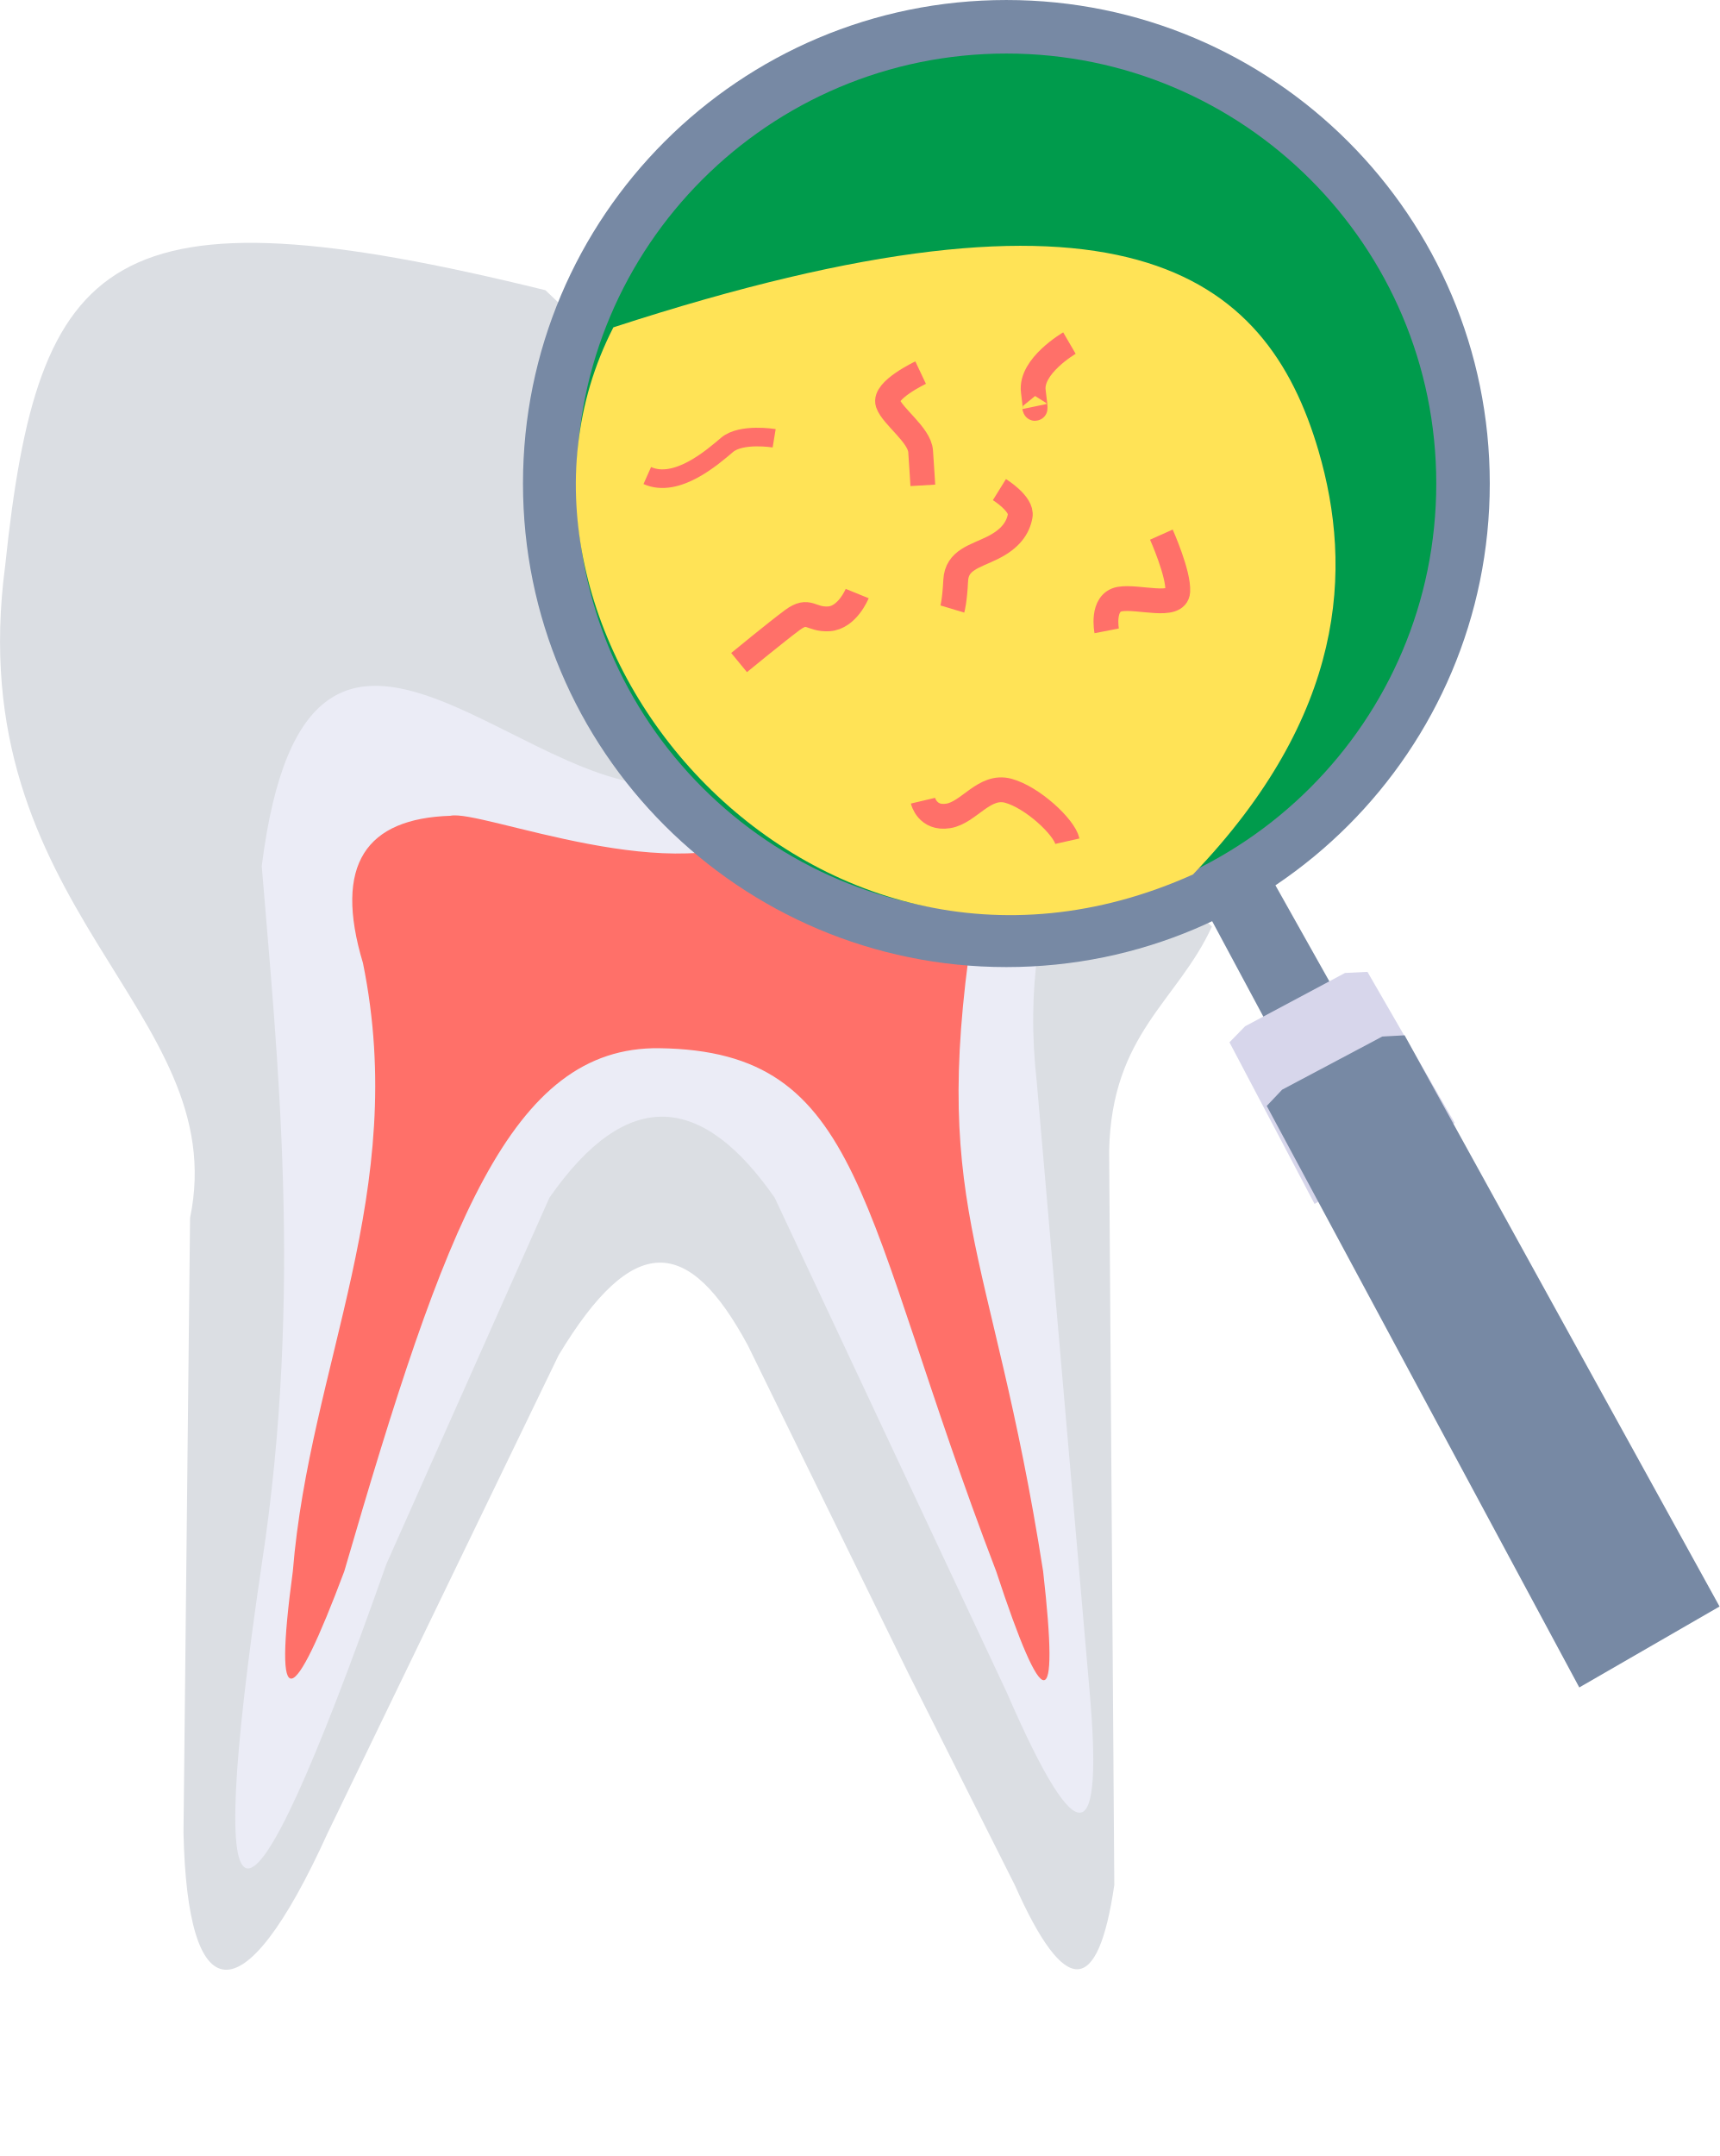
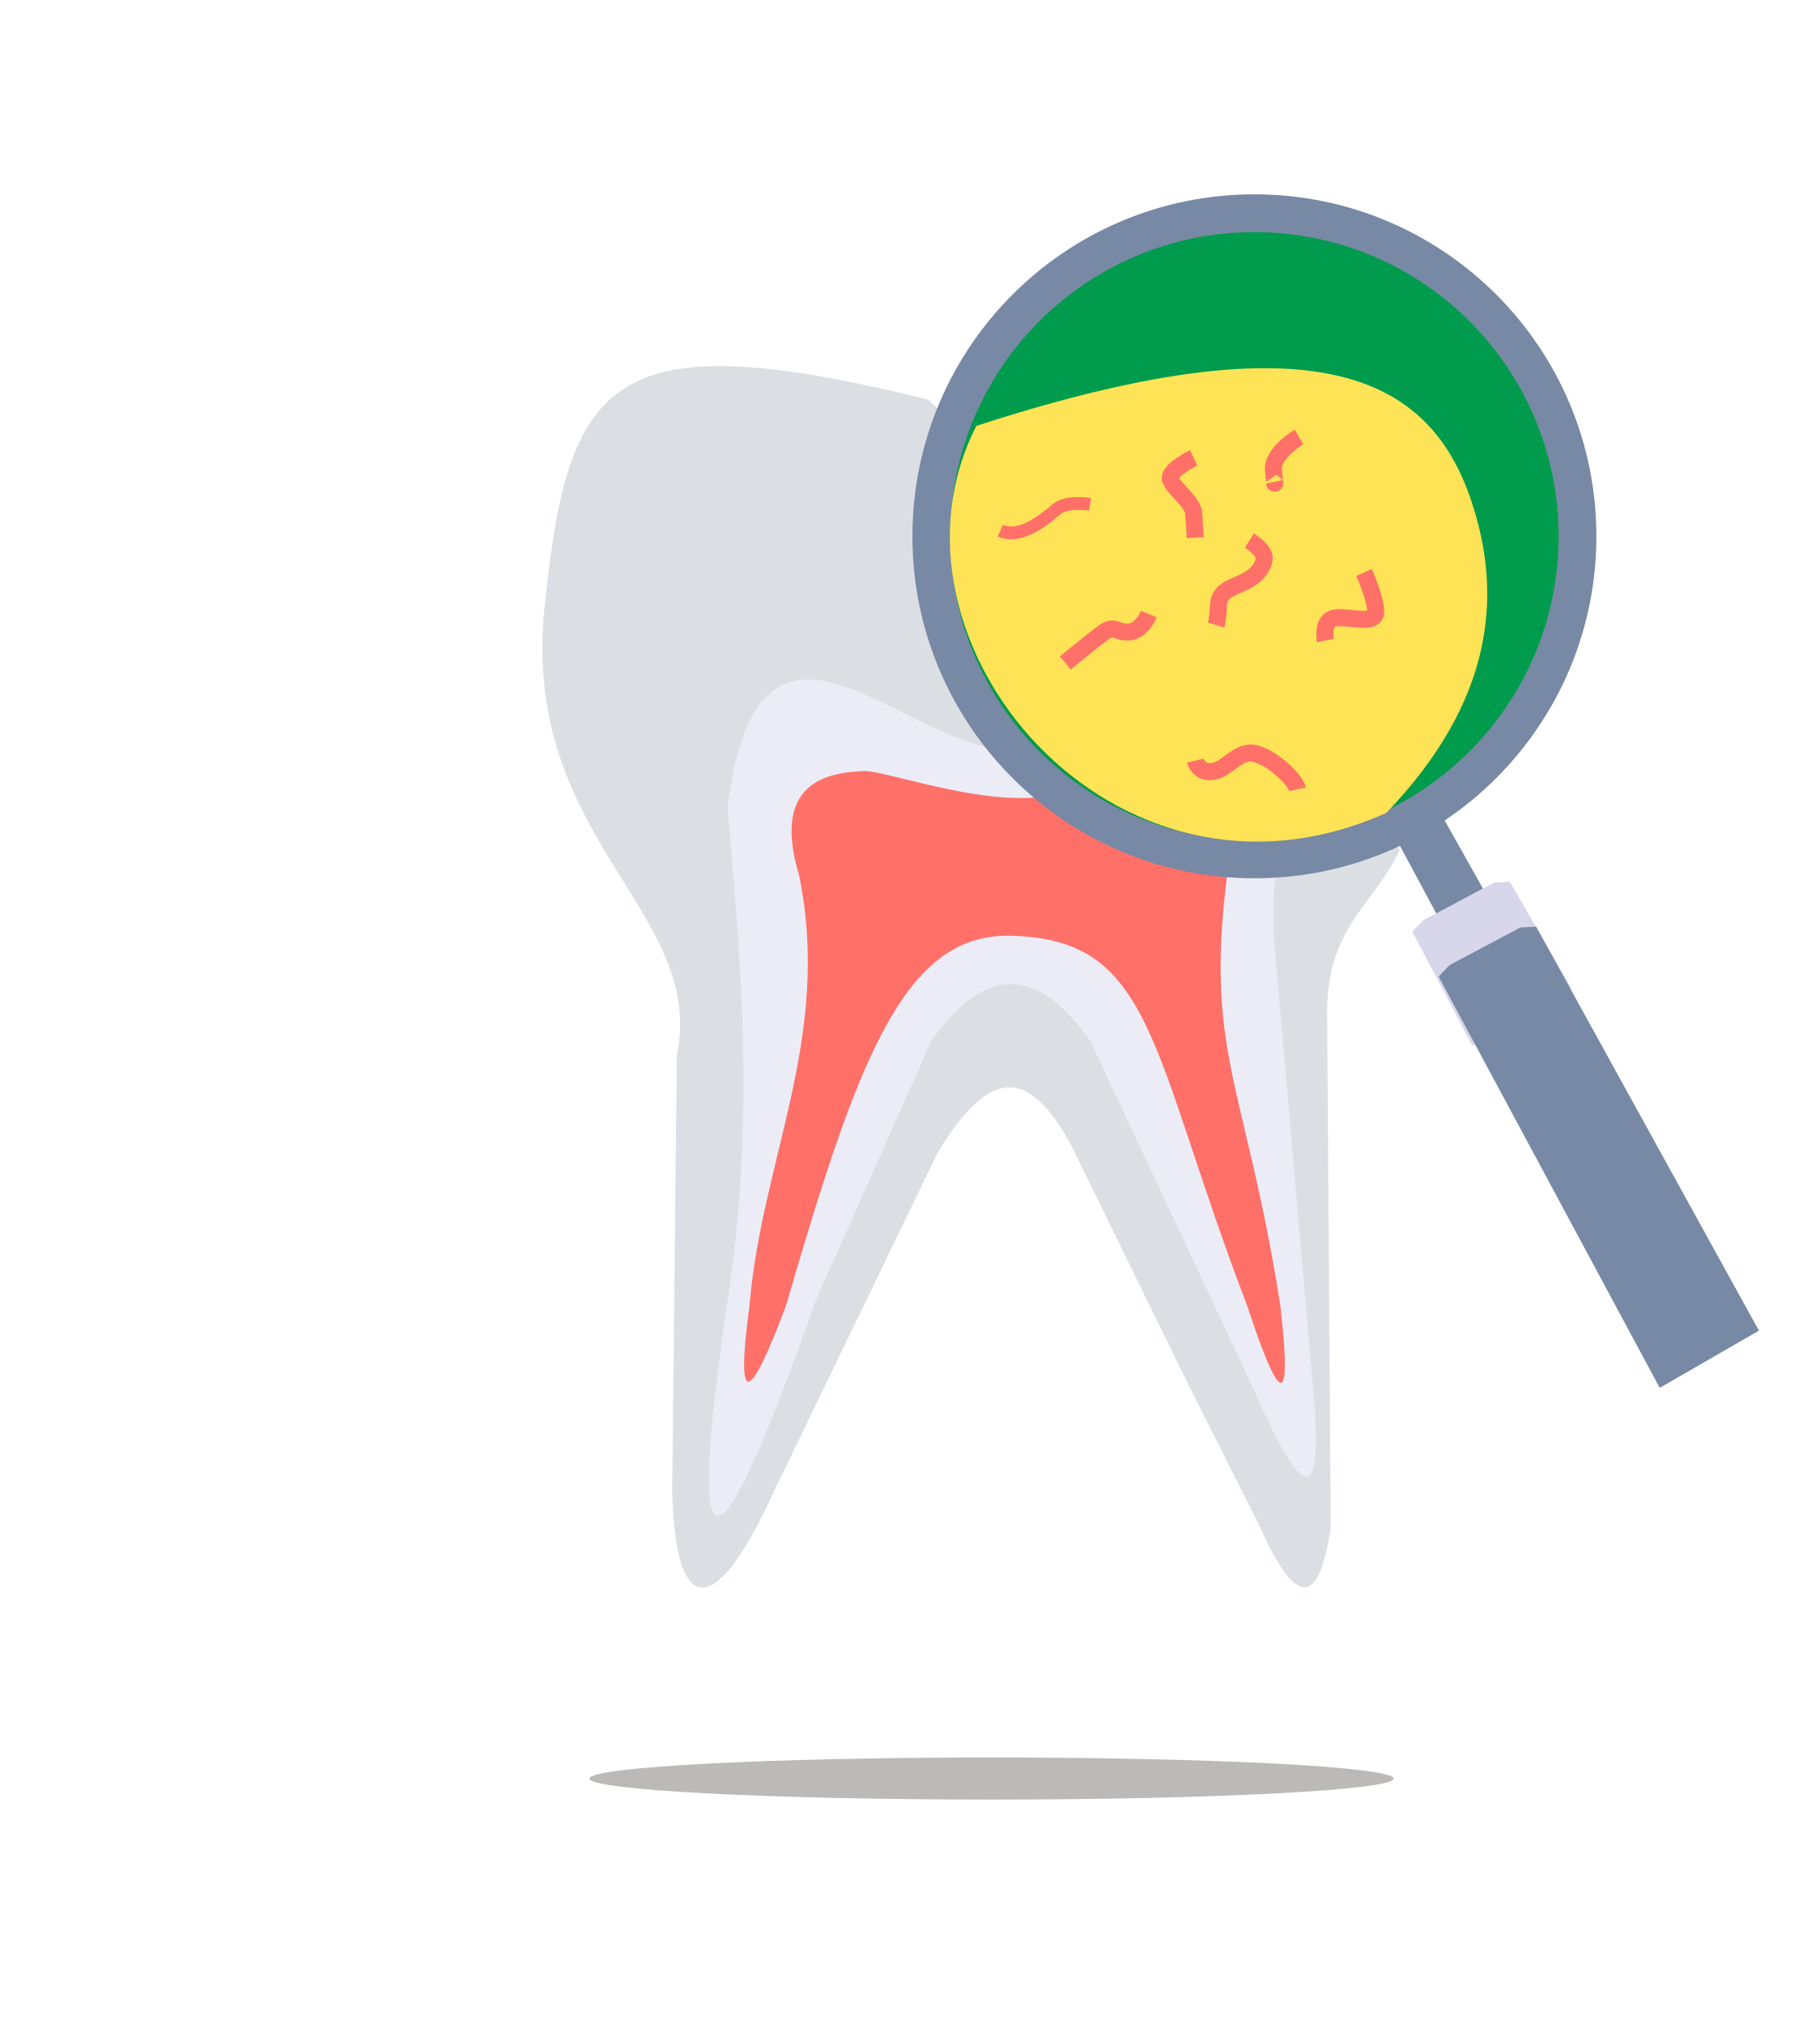
- <svg xmlns="http://www.w3.org/2000/svg" xml:space="preserve" width="13.864cm" height="17.378cm" version="1.1" style="shape-rendering:geometricPrecision; text-rendering:geometricPrecision; image-rendering:optimizeQuality; fill-rule:evenodd; clip-rule:evenodd" viewBox="0 0 13336 16716">
+ <svg xmlns="http://www.w3.org/2000/svg" xml:space="preserve" width="213.519mm" height="237.501mm" version="1.1" style="shape-rendering:geometricPrecision; text-rendering:geometricPrecision; image-rendering:optimizeQuality; fill-rule:evenodd; clip-rule:evenodd" viewBox="0 0 21656 24089">
  <defs>
    <style type="text/css">
   
-     .str3 {stroke:#FF7069;stroke-width:192.362}
-     .str2 {stroke:#FF7069;stroke-width:144.278}
-     .str4 {stroke:#757475;stroke-width:19.237}
-     .str0 {stroke:#7789A4;stroke-width:19.237}
-     .str1 {stroke:#D7D6EB;stroke-width:19.237}
-     .fil7 {fill:none}
-     .fil5 {fill:#009B4C}
-     .fil9 {fill:#757475}
-     .fil2 {fill:#7789A4}
-     .fil3 {fill:#D7D6EB}
-     .fil0 {fill:#DBDEE3}
-     .fil1 {fill:#EBECF6}
-     .fil4 {fill:#FF7069}
-     .fil6 {fill:#FFE356}
-     .fil8 {fill:url(#id3)}
+     .str3 {stroke:#FF7069;stroke-width:202.833}
+     .str2 {stroke:#FF7069;stroke-width:152.13}
+     .str0 {stroke:#7789A4;stroke-width:20.285}
+     .str1 {stroke:#D7D6EB;stroke-width:20.285}
+     .fil0 {fill:none}
+     .fil7 {fill:#009B4C}
+     .fil4 {fill:#7789A4}
+     .fil5 {fill:#D7D6EB}
+     .fil2 {fill:#DBDEE3}
+     .fil3 {fill:#EBECF6}
+     .fil6 {fill:#FF7069}
+     .fil8 {fill:#FFE356}
+     .fil1 {fill:#474443;fill-opacity:0.369}
   
  </style>
-     <clipPath id="id0">
-       <path d="M489 16716l9459 0 0 -495 -9459 0 0 495z" />
-     </clipPath>
-     <mask id="id1">
-       <linearGradient id="id2" gradientUnits="userSpaceOnUse" x1="5.28551e+09" y1="7.82072e+08" x2="5.14202e+09" y2="9.31118e+08">
-         <stop offset="0" style="stop-opacity:1; stop-color:white" />
-         <stop offset="0.2" style="stop-opacity:0; stop-color:white" />
-         <stop offset="1" style="stop-opacity:0; stop-color:white" />
-       </linearGradient>
-       <rect style="fill:url(#id2)" x="489" y="16221" width="9460" height="494" />
-     </mask>
-     <linearGradient id="id3" gradientUnits="userSpaceOnUse" x1="5385.6" y1="14706.4" x2="5239.4" y2="17723.6">
-       <stop offset="0" style="stop-opacity:1; stop-color:white" />
-       <stop offset="0.2" style="stop-opacity:0; stop-color:white" />
-       <stop offset="1" style="stop-opacity:0; stop-color:white" />
-     </linearGradient>
  </defs>
  <g id="Layer_x0020_1">
-     <path class="fil0" d="M9399 7184l-5169 -4934c-3396,-835 -3935,-297 -4190,2137 -353,2669 1770,3438 1434,5056l-51 4767c30,1356 449,1475 1119,0l1790 -3702c580,-963 1009,-927 1468,-77l1247 2547 823 1637c391,880 646,862 772,0l-40 -5692c19,-910 531,-1159 797,-1739l0 0z" />
-     <path class="fil1" d="M5372 6054l2922 429c-237,567 -333,1196 -254,1899l411 4738c102,1162 -68,1327 -644,0l-1799 -3834c-561,-805 -1141,-869 -1747,0l-1265 2842c-1127,3200 -1422,3089 -966,0 323,-2106 117,-3974 0,-5413 367,-2918 2160,-304 3342,-661l0 0z" />
-     <polygon class="fil2 str0" points="9798,6717 9348,7023 9908,8067 10408,7803 " />
-     <polygon class="fil3 str1" points="9547,8083 9662,7965 10434,7553 10600,7545 11269,8703 10199,9321 " />
-     <polygon class="fil2 str0" points="9836,8576 9950,8456 10723,8046 10888,8037 13323,12452 12252,13070 " />
-     <path class="fil4" d="M3493 6325c-651,21 -909,374 -678,1142 361,1775 -413,3110 -544,4716 -156,1156 1,1061 399,0 781,-2685 1288,-4070 2443,-4056 1600,22 1538,1250 2613,4056 370,1125 492,1126 364,0 -403,-2579 -904,-2808 -516,-5179l-1596 -568c-694,487 -2253,-165 -2485,-111z" />
-     <circle class="fil2" cx="7805" cy="3749" r="3749" />
-     <circle class="fil5" cx="7805" cy="3749" r="3334" />
-     <path class="fil6" d="M9252 6780c-2991,1344 -5694,-1899 -4495,-4242 3951,-1287 5063,-428 5469,958 268,916 211,2049 -974,3284z" />
-     <path class="fil7 str2" d="M6004 3398c0,0 -255,-42 -365,51 -110,93 -390,340 -619,238" />
-     <path class="fil7 str3" d="M7140 2889c0,0 -288,136 -254,238 34,101 246,245 254,373 9,127 17,263 17,263" />
-     <path class="fil7 str3" d="M8294 2660c0,0 -306,178 -280,374 25,194 9,118 9,118" />
-     <path class="fil7 str3" d="M7751 3796c0,0 179,111 161,204 -17,94 -76,178 -212,246 -136,68 -280,94 -288,254 -8,162 -26,222 -26,222" />
-     <path class="fil7 str3" d="M6648 4602c0,0 -76,187 -220,196 -144,8 -153,-85 -281,8 -127,94 -415,331 -415,331" />
-     <path class="fil7 str3" d="M7158 6208c0,0 34,144 196,118 160,-25 279,-246 466,-195 187,51 433,280 458,391" />
-     <path class="fil7 str3" d="M8583 4891c0,0 -43,-220 101,-246 144,-25 441,77 450,-59 9,-137 -127,-441 -127,-441" />
-     <polygon class="fil8" points="489,16716 9948,16716 9948,16221 489,16221 " />
-     <g style="clip-path:url(#id0)">
-       <g id="_476120552">
-         <path id="1" class="fil9 str4" style="mask:url(#id1)" d="M5219 16231c2607,0 4720,107 4720,237 0,132 -2113,238 -4720,238 -2607,0 -4720,-106 -4720,-238 0,-130 2113,-237 4720,-237z" />
-       </g>
+     <polygon class="fil0" points="0,24089 21656,24089 21656,0 0,0 " />
+     <path class="fil0" d="M10789 2119c3688,156 5689,3531 5532,8356 -196,4826 -2550,8396 -5532,8396 -2942,0 -4786,-4669 -5336,-8396 -549,-3688 1687,-8553 5336,-8356z" />
+     <path class="fil0" d="M7376 7101c0,0 235,1530 941,2197 707,628 157,353 1295,1138 1138,745 1962,1491 2197,2393 235,902 589,1687 -196,3453 -824,1726 -824,1765 -824,1765 0,0 1530,-1098 1883,-3452 314,-2354 -628,-3649 -863,-4120 -196,-471 2040,118 2472,-3099 431,-3178 -3649,-942 -3649,-942l-3256 667 0 0z" />
+     <path class="fil0" d="M10946 3060c2629,79 3492,2590 3413,3806 -78,1216 -1059,2589 -3570,2471 -1216,-78 -2197,-353 -2746,-823 -628,-550 -746,-1374 -706,-2041 0,-1294 980,-3491 3609,-3413l0 0z" />
+     <path class="fil0" d="M8474 6552c550,-79 1138,-79 1727,0 745,-510 -2708,-510 -1727,0z" />
+     <circle class="fil0" cx="9494" cy="5885" r="392" />
+     <circle class="fil0" cx="9534" cy="5806" r="392" />
+     <path class="fil0" d="M9024 4473c313,-354 627,-236 863,-40 -275,0 -589,0 -863,40z" />
+     <path class="fil0" d="M13221 6513c-549,-40 -1137,-40 -1726,0 -745,-471 2668,-471 1726,0z" />
+     <circle class="fil0" cx="12201" cy="5885" r="392" />
+     <circle class="fil0" cx="12162" cy="5806" r="392" />
+     <path class="fil0" d="M12672 4473c-314,-354 -628,-236 -863,-40 275,0 549,0 863,40z" />
+     <path class="fil0" d="M11181 2825c707,78 1020,274 1020,510 -39,274 -588,274 -1373,274 -745,0 -1334,-78 -1334,-274 0,-157 275,-432 903,-510l0 0c-118,-393 -40,-628 235,-785 -78,392 39,667 549,785l0 0 0 0z" />
+     <path class="fil0" d="M10711 8553c117,0 353,-275 353,-589 0,-274 -157,-549 -353,-549 -197,0 -354,275 -354,549 0,314 236,589 354,589z" />
+     <path class="fil0" d="M10711 7140c117,0 392,275 392,550 0,313 -157,588 -392,588 -236,0 -393,-275 -393,-588 0,-275 275,-550 393,-550z" />
+     <circle class="fil0" cx="10711" cy="7690" r="471" />
+     <circle class="fil0" cx="10711" cy="7690" r="275" />
+     <path class="fil0" d="M10750 7886l314 471c0,0 78,156 235,39 118,-79 196,-118 196,-118 0,0 79,-118 -157,-275 -196,-156 -549,-353 -549,-353 0,0 -78,0 -78,40 0,78 39,196 39,196l0 0 0 0z" />
+     <ellipse class="fil0" transform="matrix(0.274331 -0.133824 0.119707 0.313916 7953.69 14367.2)" rx="2119" ry="10593" />
+     <circle class="fil0" cx="6787" cy="9808" r="471" />
+     <circle class="fil0" cx="6670" cy="8278" r="275" />
+     <g id="_323362906256">
+       <g>
+    </g>
    </g>
-     <polygon class="fil7" points="489,16716 9948,16716 9948,16221 489,16221 " />
+     <polygon class="fil0" points="6591,21343 16007,21343 16007,20793 6591,20793 " />
+     <path class="fil1" d="M11801 20917c2643,0 4786,112 4786,251 0,138 -2143,250 -4786,250 -2643,0 -4786,-112 -4786,-250 0,-139 2143,-251 4786,-251z" />
+     <g id="_323477252864">
+       <g>
+    </g>
+     </g>
+     <g id="_323362907696">
+       <path class="fil2" d="M16660 10113l-5613 -5357c-3687,-907 -4272,-323 -4549,2320 -383,2898 1922,3733 1557,5490l-55 5175c32,1473 487,1602 1215,0l1943 -4019c630,-1046 1096,-1007 1594,-84l1354 2766 893 1777c425,955 702,936 839,0l-44 -6180c21,-988 577,-1258 866,-1888l0 0 0 0z" />
+       <path class="fil3" d="M12287 8886l3173 466c-257,615 -362,1298 -276,2062l446 5144c111,1261 -74,1441 -699,0l-1953 -4163c-609,-874 -1239,-943 -1897,0l-1373 3086c-1224,3474 -1544,3354 -1049,0 351,-2287 127,-4315 0,-5877 398,-3168 2345,-330 3628,-718l0 0 0 0z" />
+       <polygon class="fil4 str0" points="17093,9606 16604,9938 17212,11072 17755,10785 " />
+       <polygon class="fil5 str1" points="16820,11089 16945,10961 17783,10514 17964,10505 18690,11762 17528,12433 " />
+       <polygon class="fil4 str0" points="17134,11624 17258,11494 18097,11049 18276,11039 20920,15833 19757,16504 " />
+       <path class="fil6" d="M10247 9180c-707,23 -987,406 -736,1240 392,1927 -448,3377 -591,5120 -169,1256 2,1152 434,0 848,-2915 1398,-4418 2652,-4403 1737,24 1670,1357 2837,4403 402,1222 534,1223 395,0 -437,-2800 -981,-3048 -560,-5623l-1733 -616c-753,529 -2446,-179 -2698,-121l0 0z" />
+       <circle class="fil4" cx="14929" cy="6383" r="4070" />
+       <circle class="fil7" cx="14929" cy="6383" r="3620" />
+       <path class="fil8" d="M16500 9674c-3247,1460 -6182,-2062 -4880,-4605 4289,-1398 5497,-465 5937,1040 291,994 230,2224 -1057,3565z" />
+       <path class="fil0 str2" d="M12973 6002c0,0 -276,-45 -396,56 -119,101 -423,369 -672,258" />
+       <path class="fil0 str3" d="M14207 5450c0,0 -313,147 -276,258 37,110 267,266 276,405 10,138 18,286 18,286" />
+       <path class="fil0 str3" d="M15460 5201c0,0 -332,193 -304,406 27,211 10,128 10,128" />
+       <path class="fil0 str3" d="M14870 6434c0,0 195,121 175,222 -18,102 -82,193 -230,267 -148,74 -304,102 -313,276 -8,176 -28,241 -28,241" />
+       <path class="fil0 str3" d="M13673 7310c0,0 -83,203 -239,212 -157,9 -166,-92 -305,9 -138,102 -451,359 -451,359" />
+       <path class="fil0 str3" d="M14226 9053c0,0 37,157 213,128 174,-27 303,-267 506,-211 203,55 470,304 497,424" />
+       <path class="fil0 str3" d="M15774 7623c0,0 -47,-239 109,-267 157,-27 479,84 489,-64 10,-149 -138,-479 -138,-479" />
+     </g>
  </g>
</svg>
